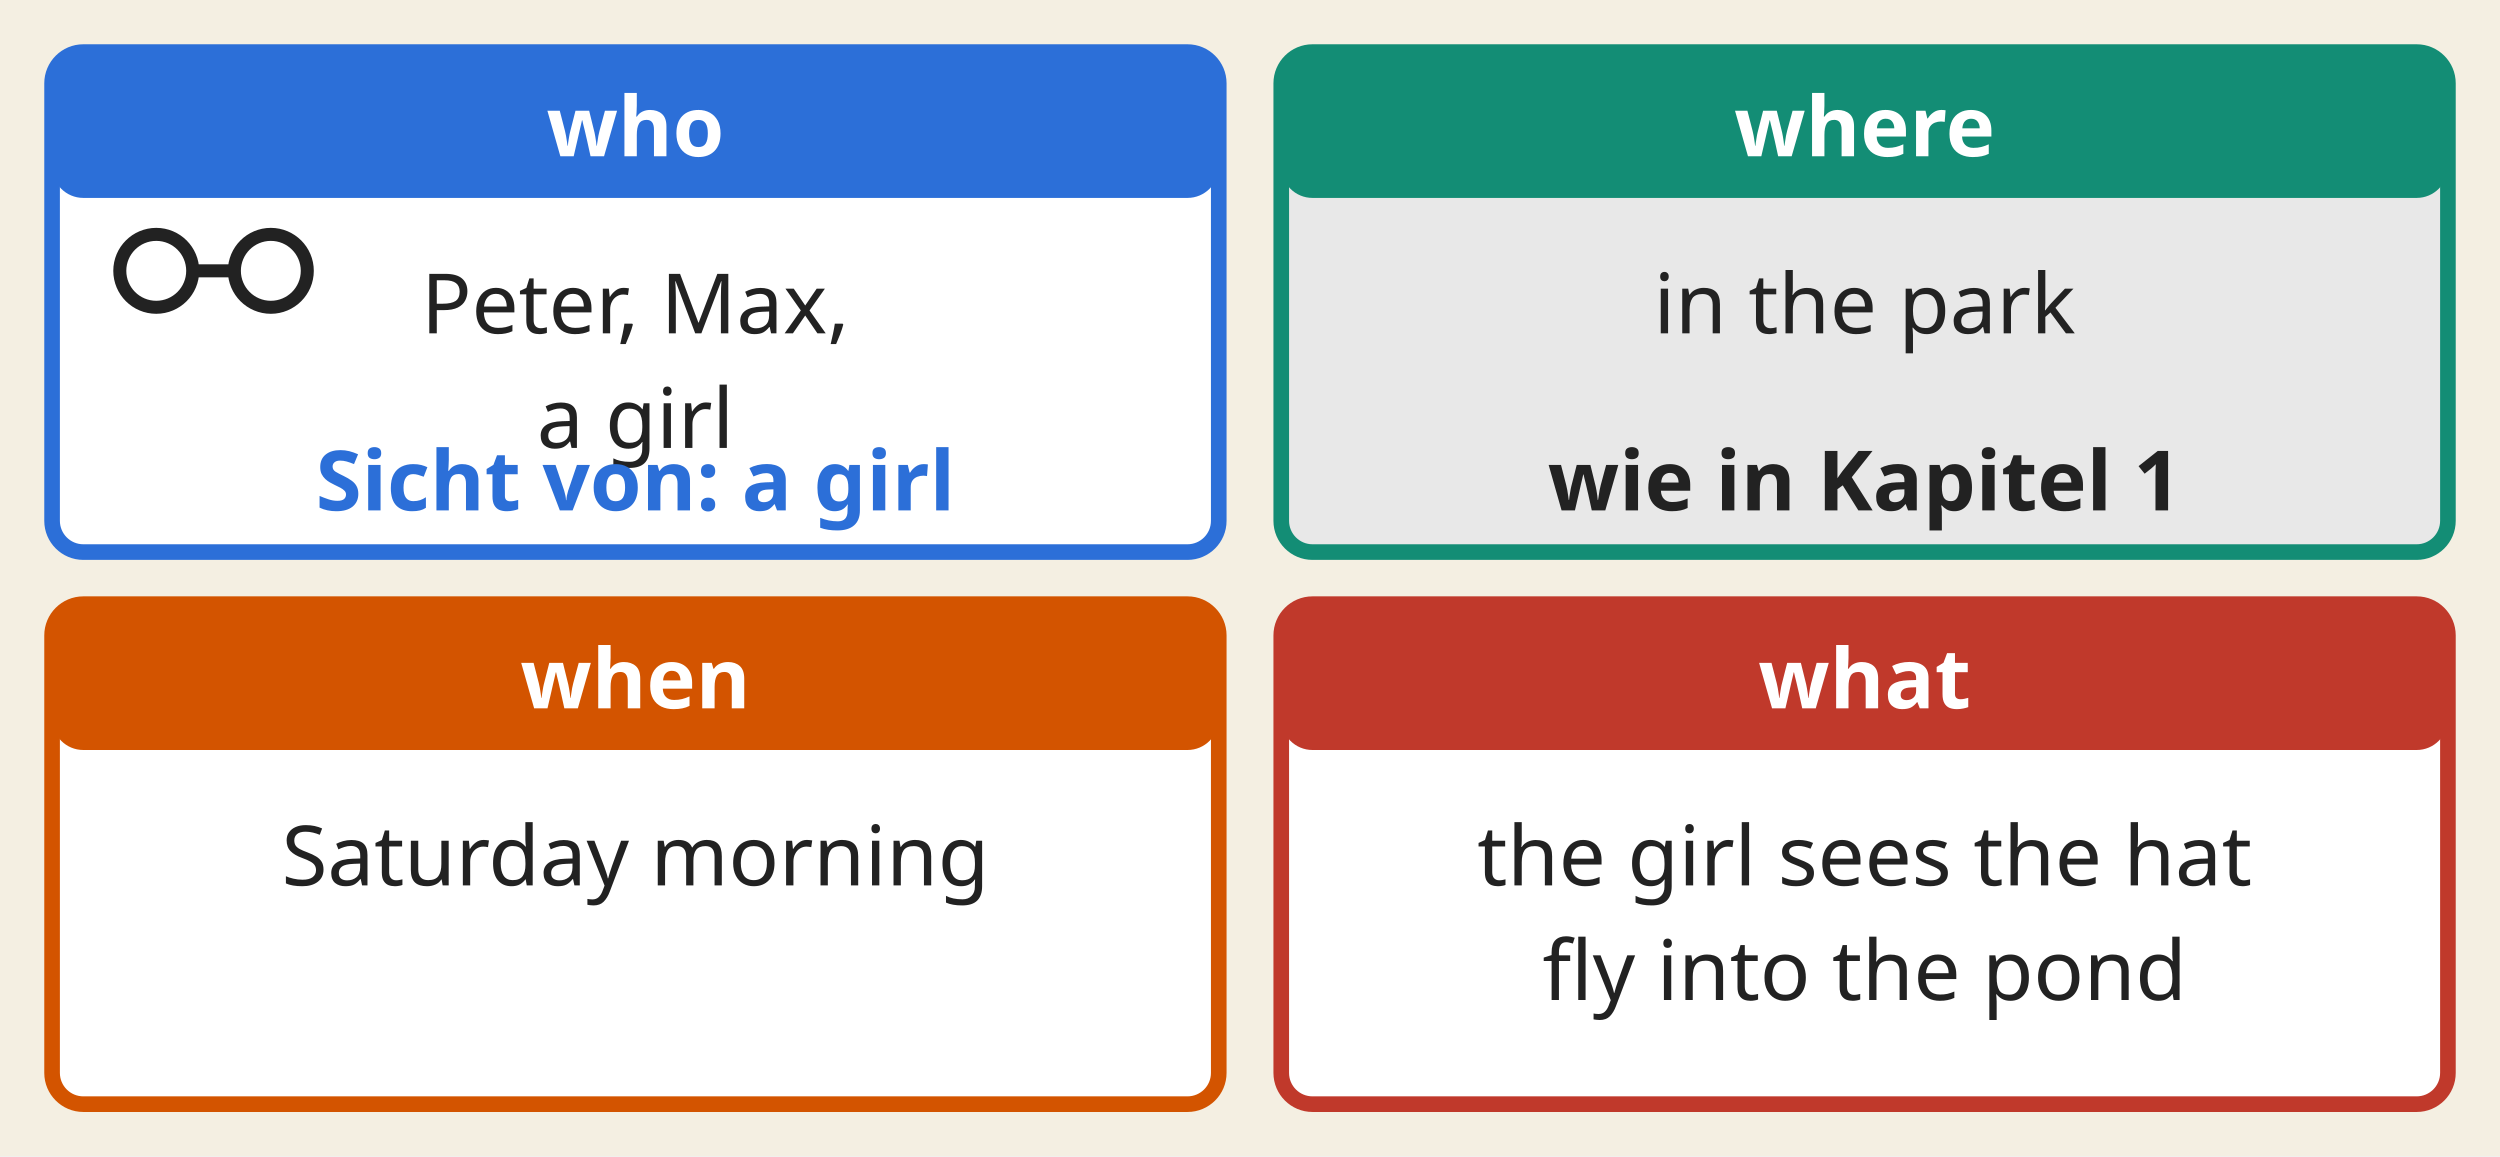
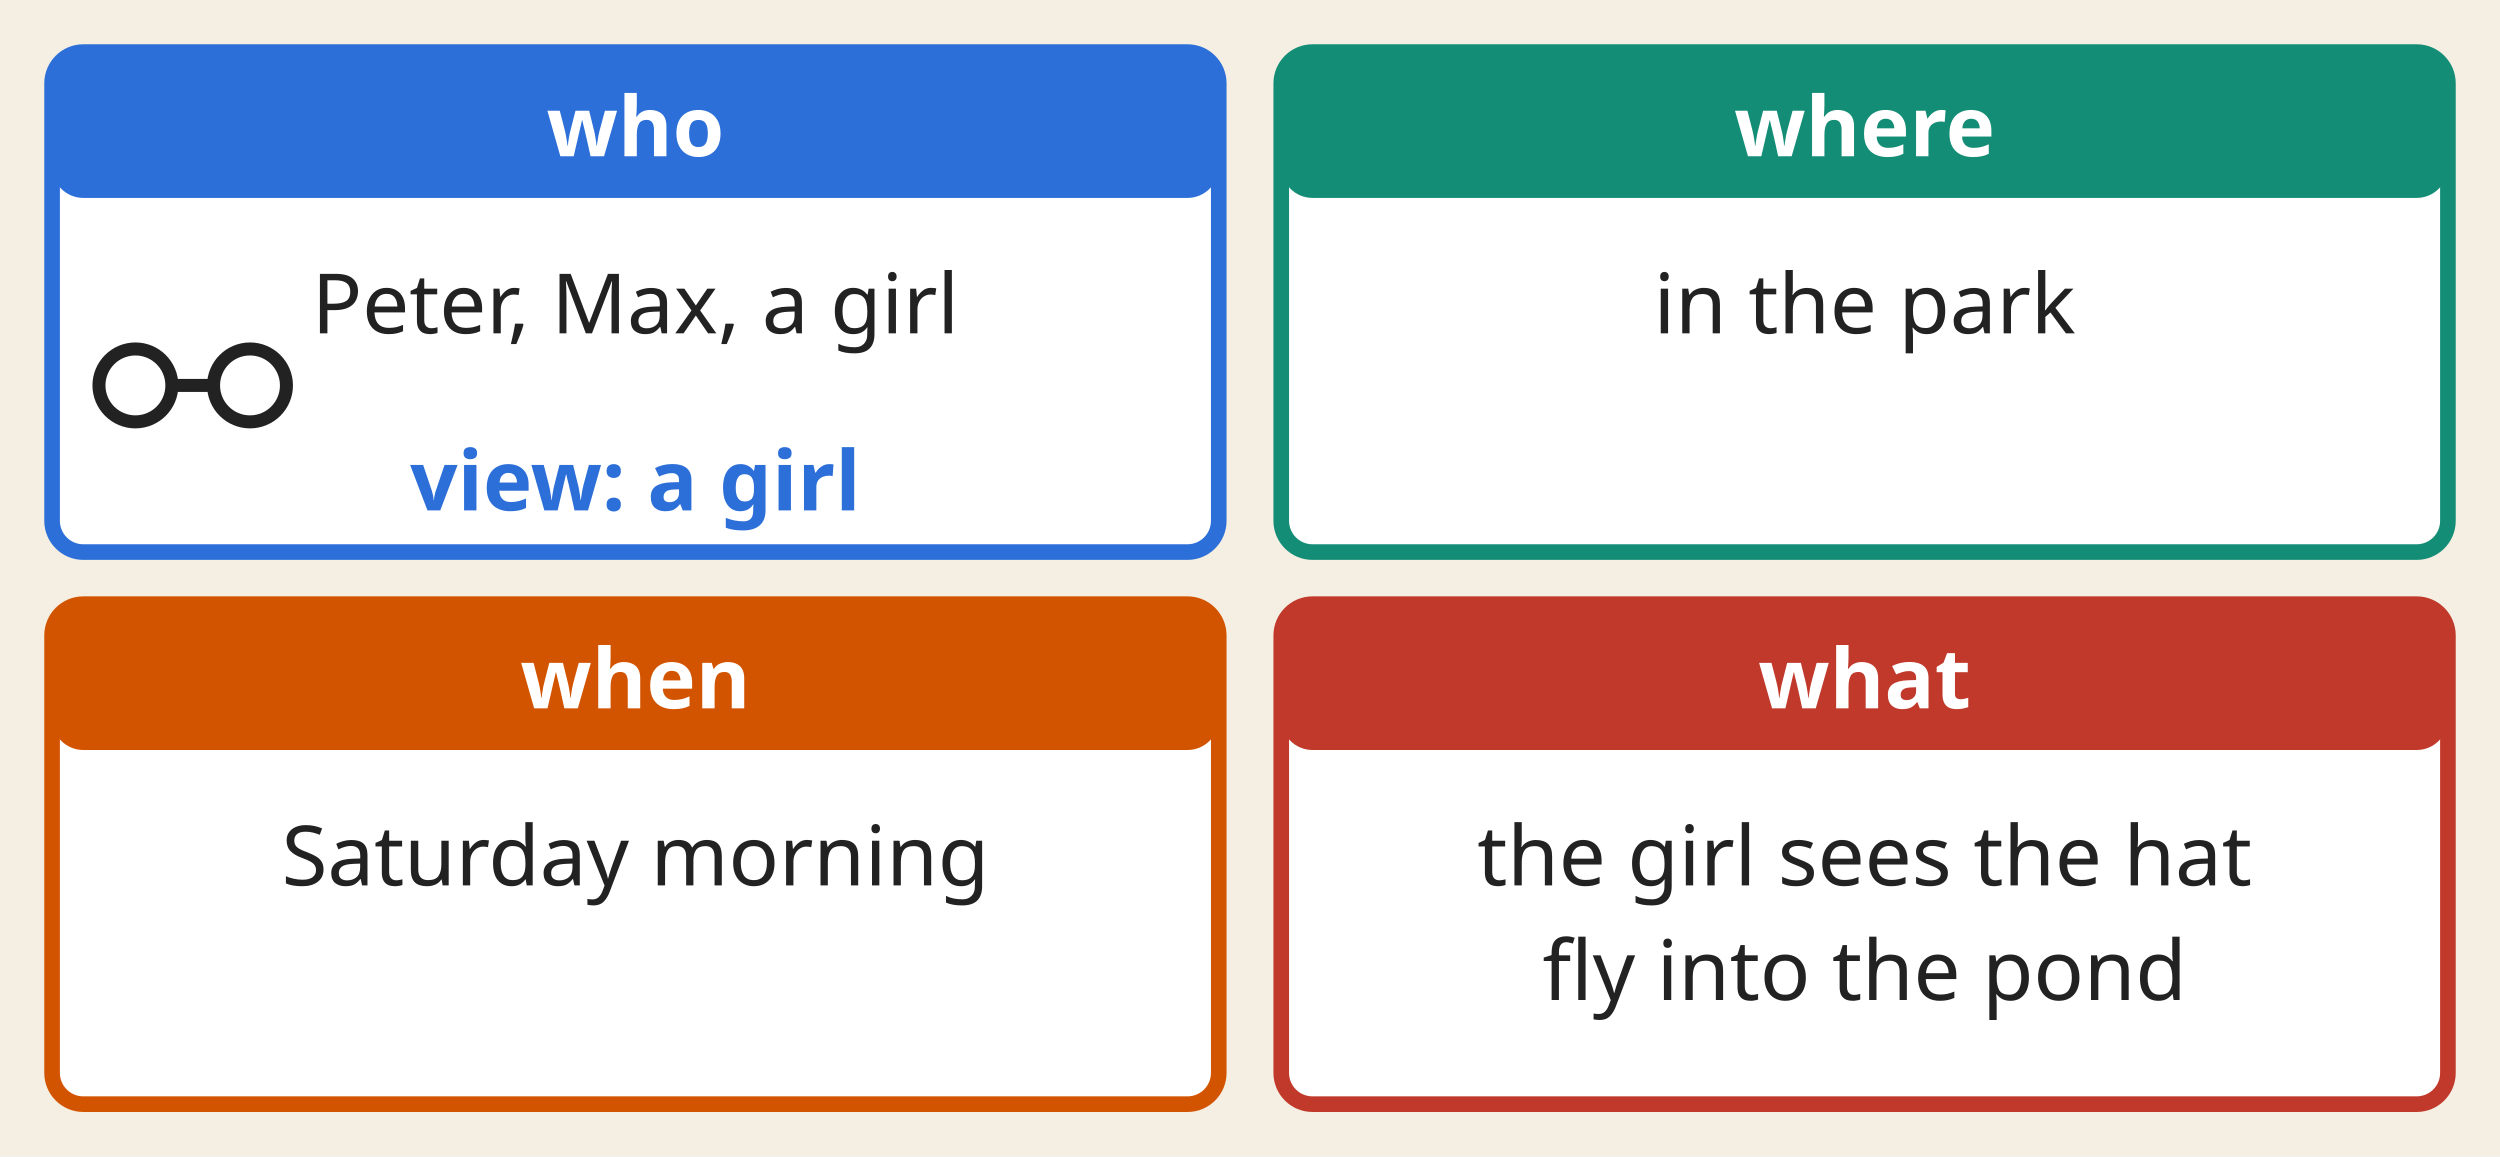
<svg xmlns="http://www.w3.org/2000/svg" viewBox="0 0 480 222" role="img">
  <rect width="480" height="222" fill="#f4efe2" />
  <rect x="10" y="10" width="224" height="96" rx="6" fill="#fff" stroke="#2c6fd8" stroke-width="3" />
  <rect x="10" y="10" width="224" height="28" rx="6" fill="#2c6fd8" />
  <text x="122" y="30" text-anchor="middle" font-family="sans-serif" font-size="16" font-weight="bold" fill="#fff">who</text>
-   <text x="122" y="64" text-anchor="middle" font-family="sans-serif" font-size="16" font-weight="normal" fill="#222">Peter, Max,</text>
-   <text x="122" y="86" text-anchor="middle" font-family="sans-serif" font-size="16" font-weight="normal" fill="#222">a girl</text>
-   <rect x="246" y="10" width="224" height="96" rx="6" fill="#e8e8e8" stroke="#138d75" stroke-width="3" />
+   <text x="122" y="64" text-anchor="middle" font-family="sans-serif" font-size="16" font-weight="normal" fill="#222">Peter, Max, a girl</text>
+   <rect x="246" y="10" width="224" height="96" rx="6" fill="#ffffff" stroke="#138d75" stroke-width="3" />
  <rect x="246" y="10" width="224" height="28" rx="6" fill="#138d75" />
  <text x="358" y="30" text-anchor="middle" font-family="sans-serif" font-size="16" font-weight="bold" fill="#fff">where</text>
  <text x="358" y="64" text-anchor="middle" font-family="sans-serif" font-size="16" font-weight="normal" fill="#222">in the park</text>
  <rect x="10" y="116" width="224" height="96" rx="6" fill="#fff" stroke="#d35400" stroke-width="3" />
  <rect x="10" y="116" width="224" height="28" rx="6" fill="#d35400" />
  <text x="122" y="136" text-anchor="middle" font-family="sans-serif" font-size="16" font-weight="bold" fill="#fff">when</text>
  <text x="122" y="170" text-anchor="middle" font-family="sans-serif" font-size="16" font-weight="normal" fill="#222">Saturday morning</text>
  <rect x="246" y="116" width="224" height="96" rx="6" fill="#fff" stroke="#c0392b" stroke-width="3" />
  <rect x="246" y="116" width="224" height="28" rx="6" fill="#c0392b" />
  <text x="358" y="136" text-anchor="middle" font-family="sans-serif" font-size="16" font-weight="bold" fill="#fff">what</text>
  <text x="358" y="170" text-anchor="middle" font-family="sans-serif" font-size="16" font-weight="normal" fill="#222">the girl sees the hat</text>
  <text x="358" y="192" text-anchor="middle" font-family="sans-serif" font-size="16" font-weight="normal" fill="#222">fly into the pond</text>
  <g fill="none" stroke="#222" stroke-width="2.5">
-     <circle cx="30" cy="52" r="7" />
-     <circle cx="52" cy="52" r="7" />
-     <line x1="37" y1="52" x2="45" y2="52" />
+     <circle cx="26" cy="74" r="7" />
+     <circle cx="48" cy="74" r="7" />
+     <line x1="33" y1="74" x2="41" y2="74" />
  </g>
-   <text x="122" y="98" text-anchor="middle" font-family="sans-serif" font-size="16" font-weight="bold" fill="#2c6fd8">Sicht von: a girl</text>
-   <text x="358" y="98" text-anchor="middle" font-family="sans-serif" font-size="16" font-weight="bold" fill="#222">wie in Kapitel 1</text>
+   <text x="122" y="98" text-anchor="middle" font-family="sans-serif" font-size="16" font-weight="bold" fill="#2c6fd8">view: a girl</text>
</svg>
